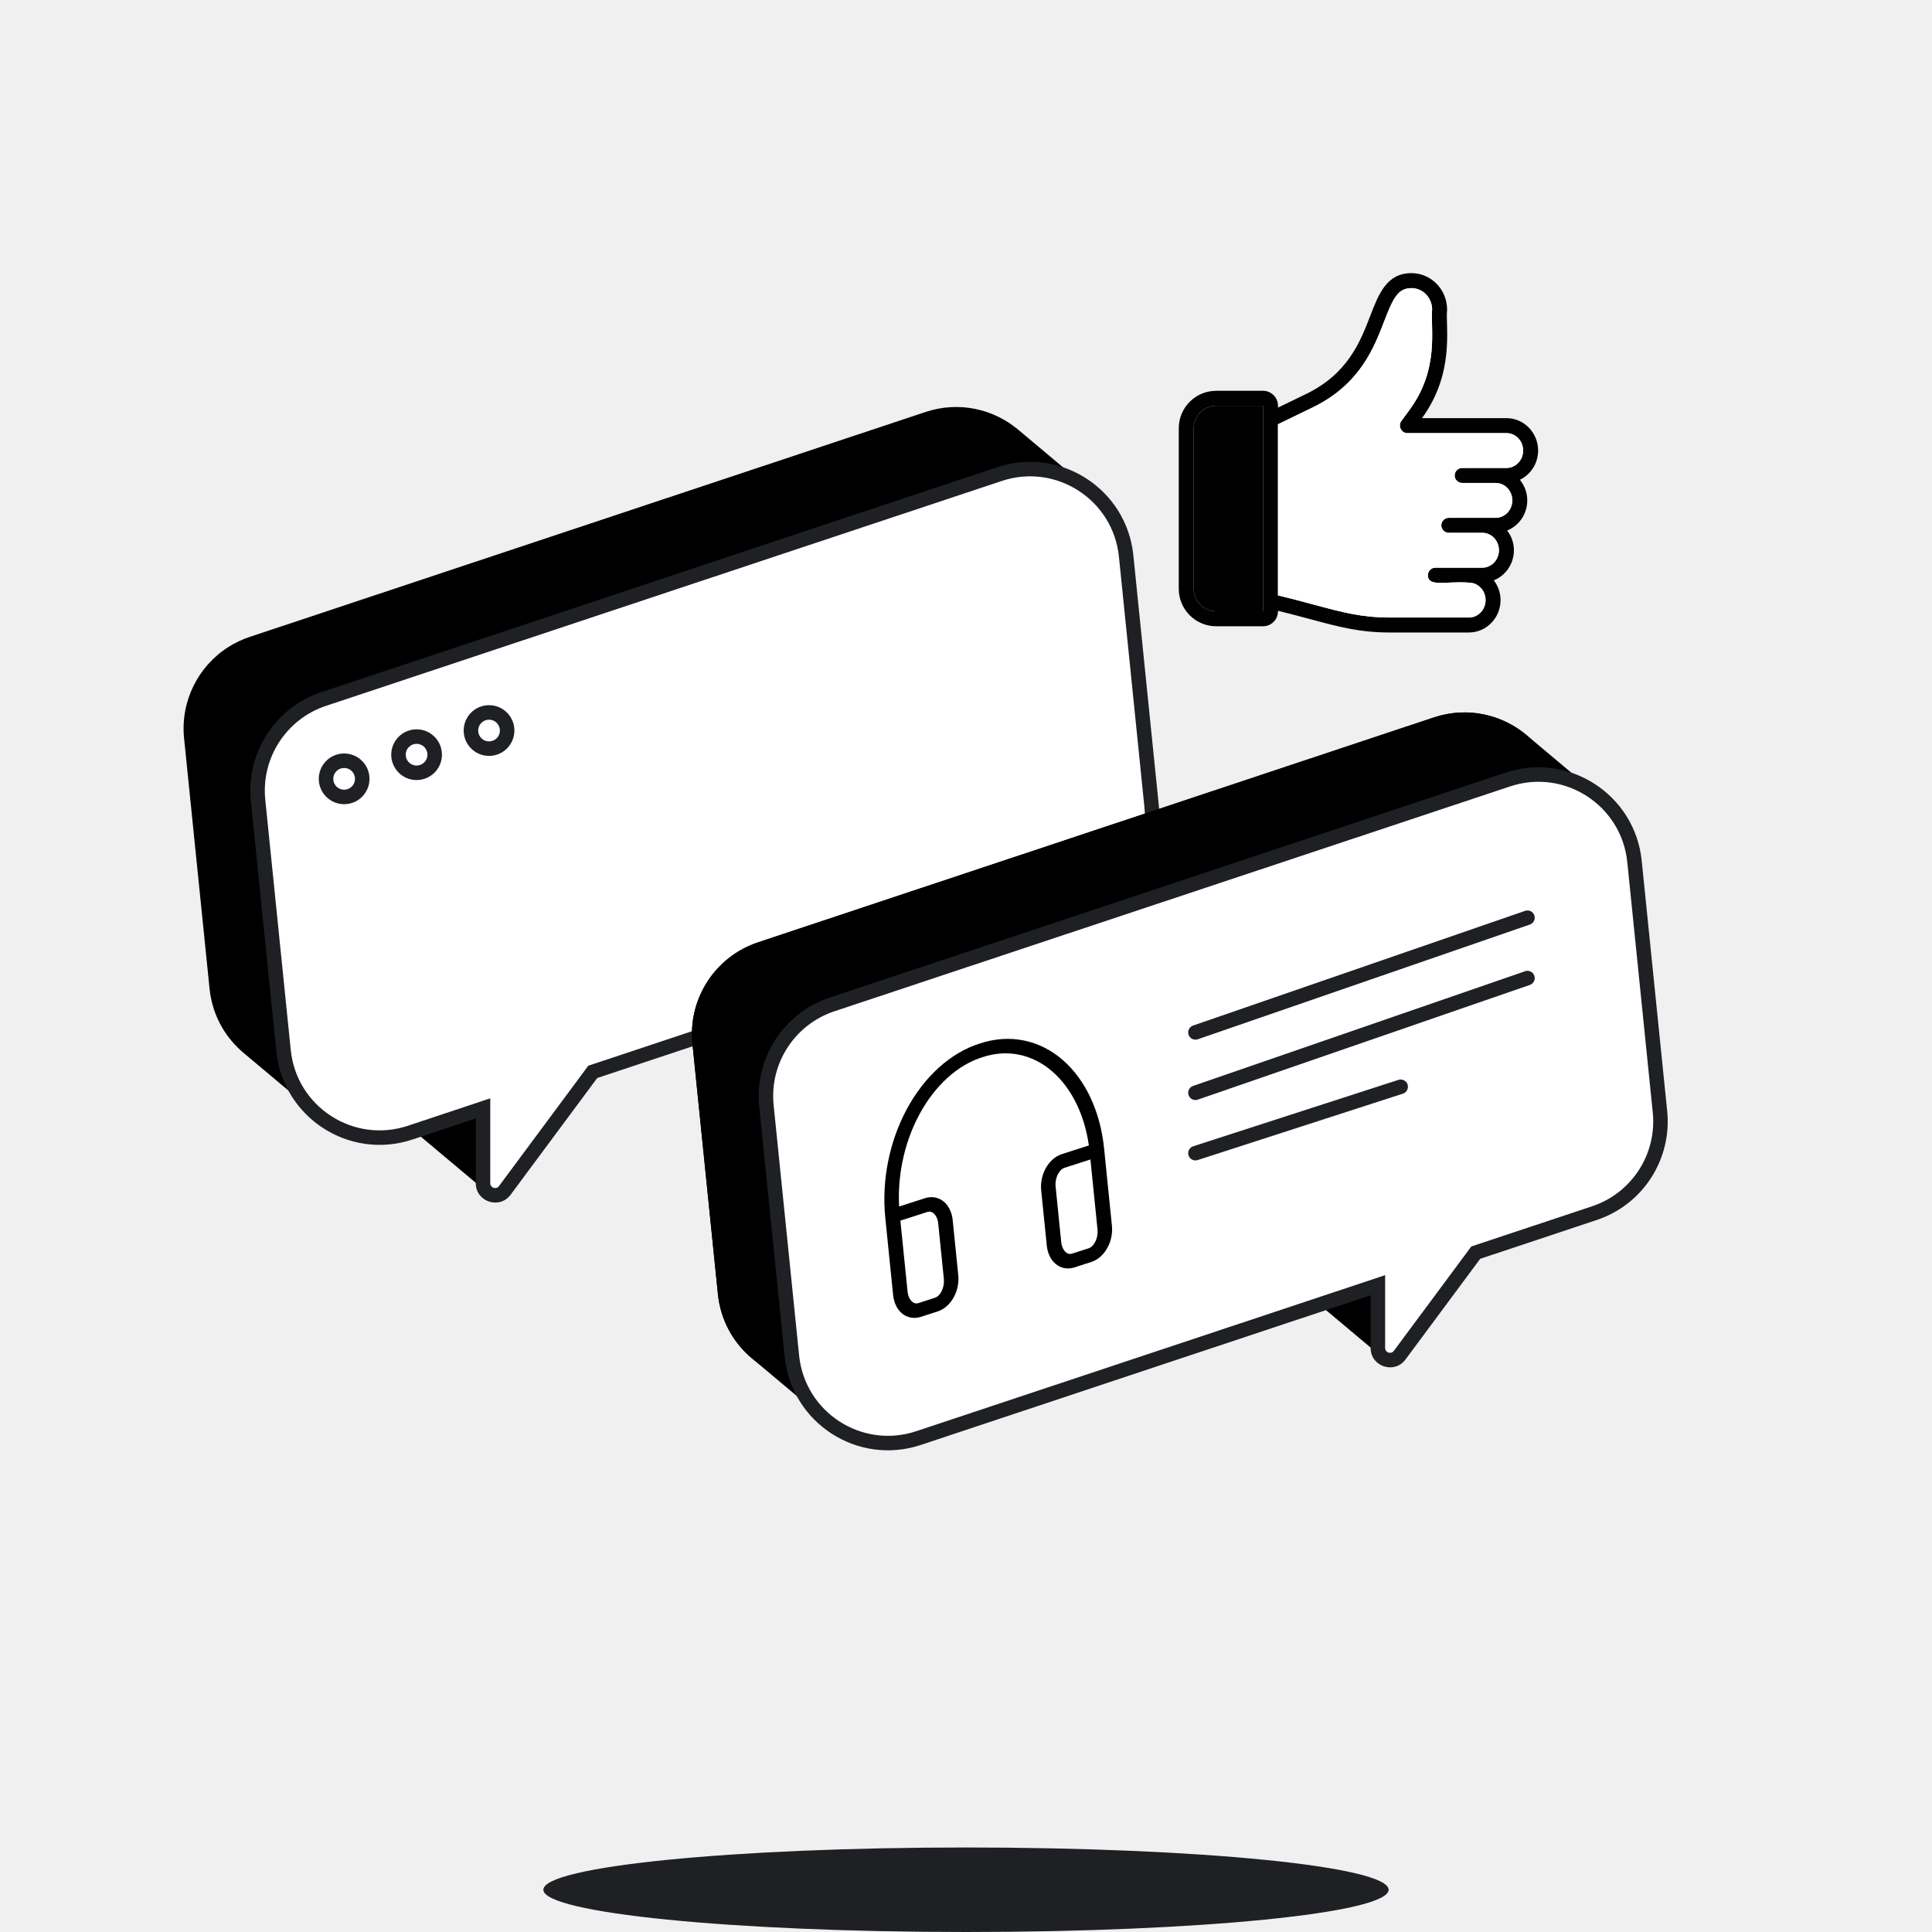
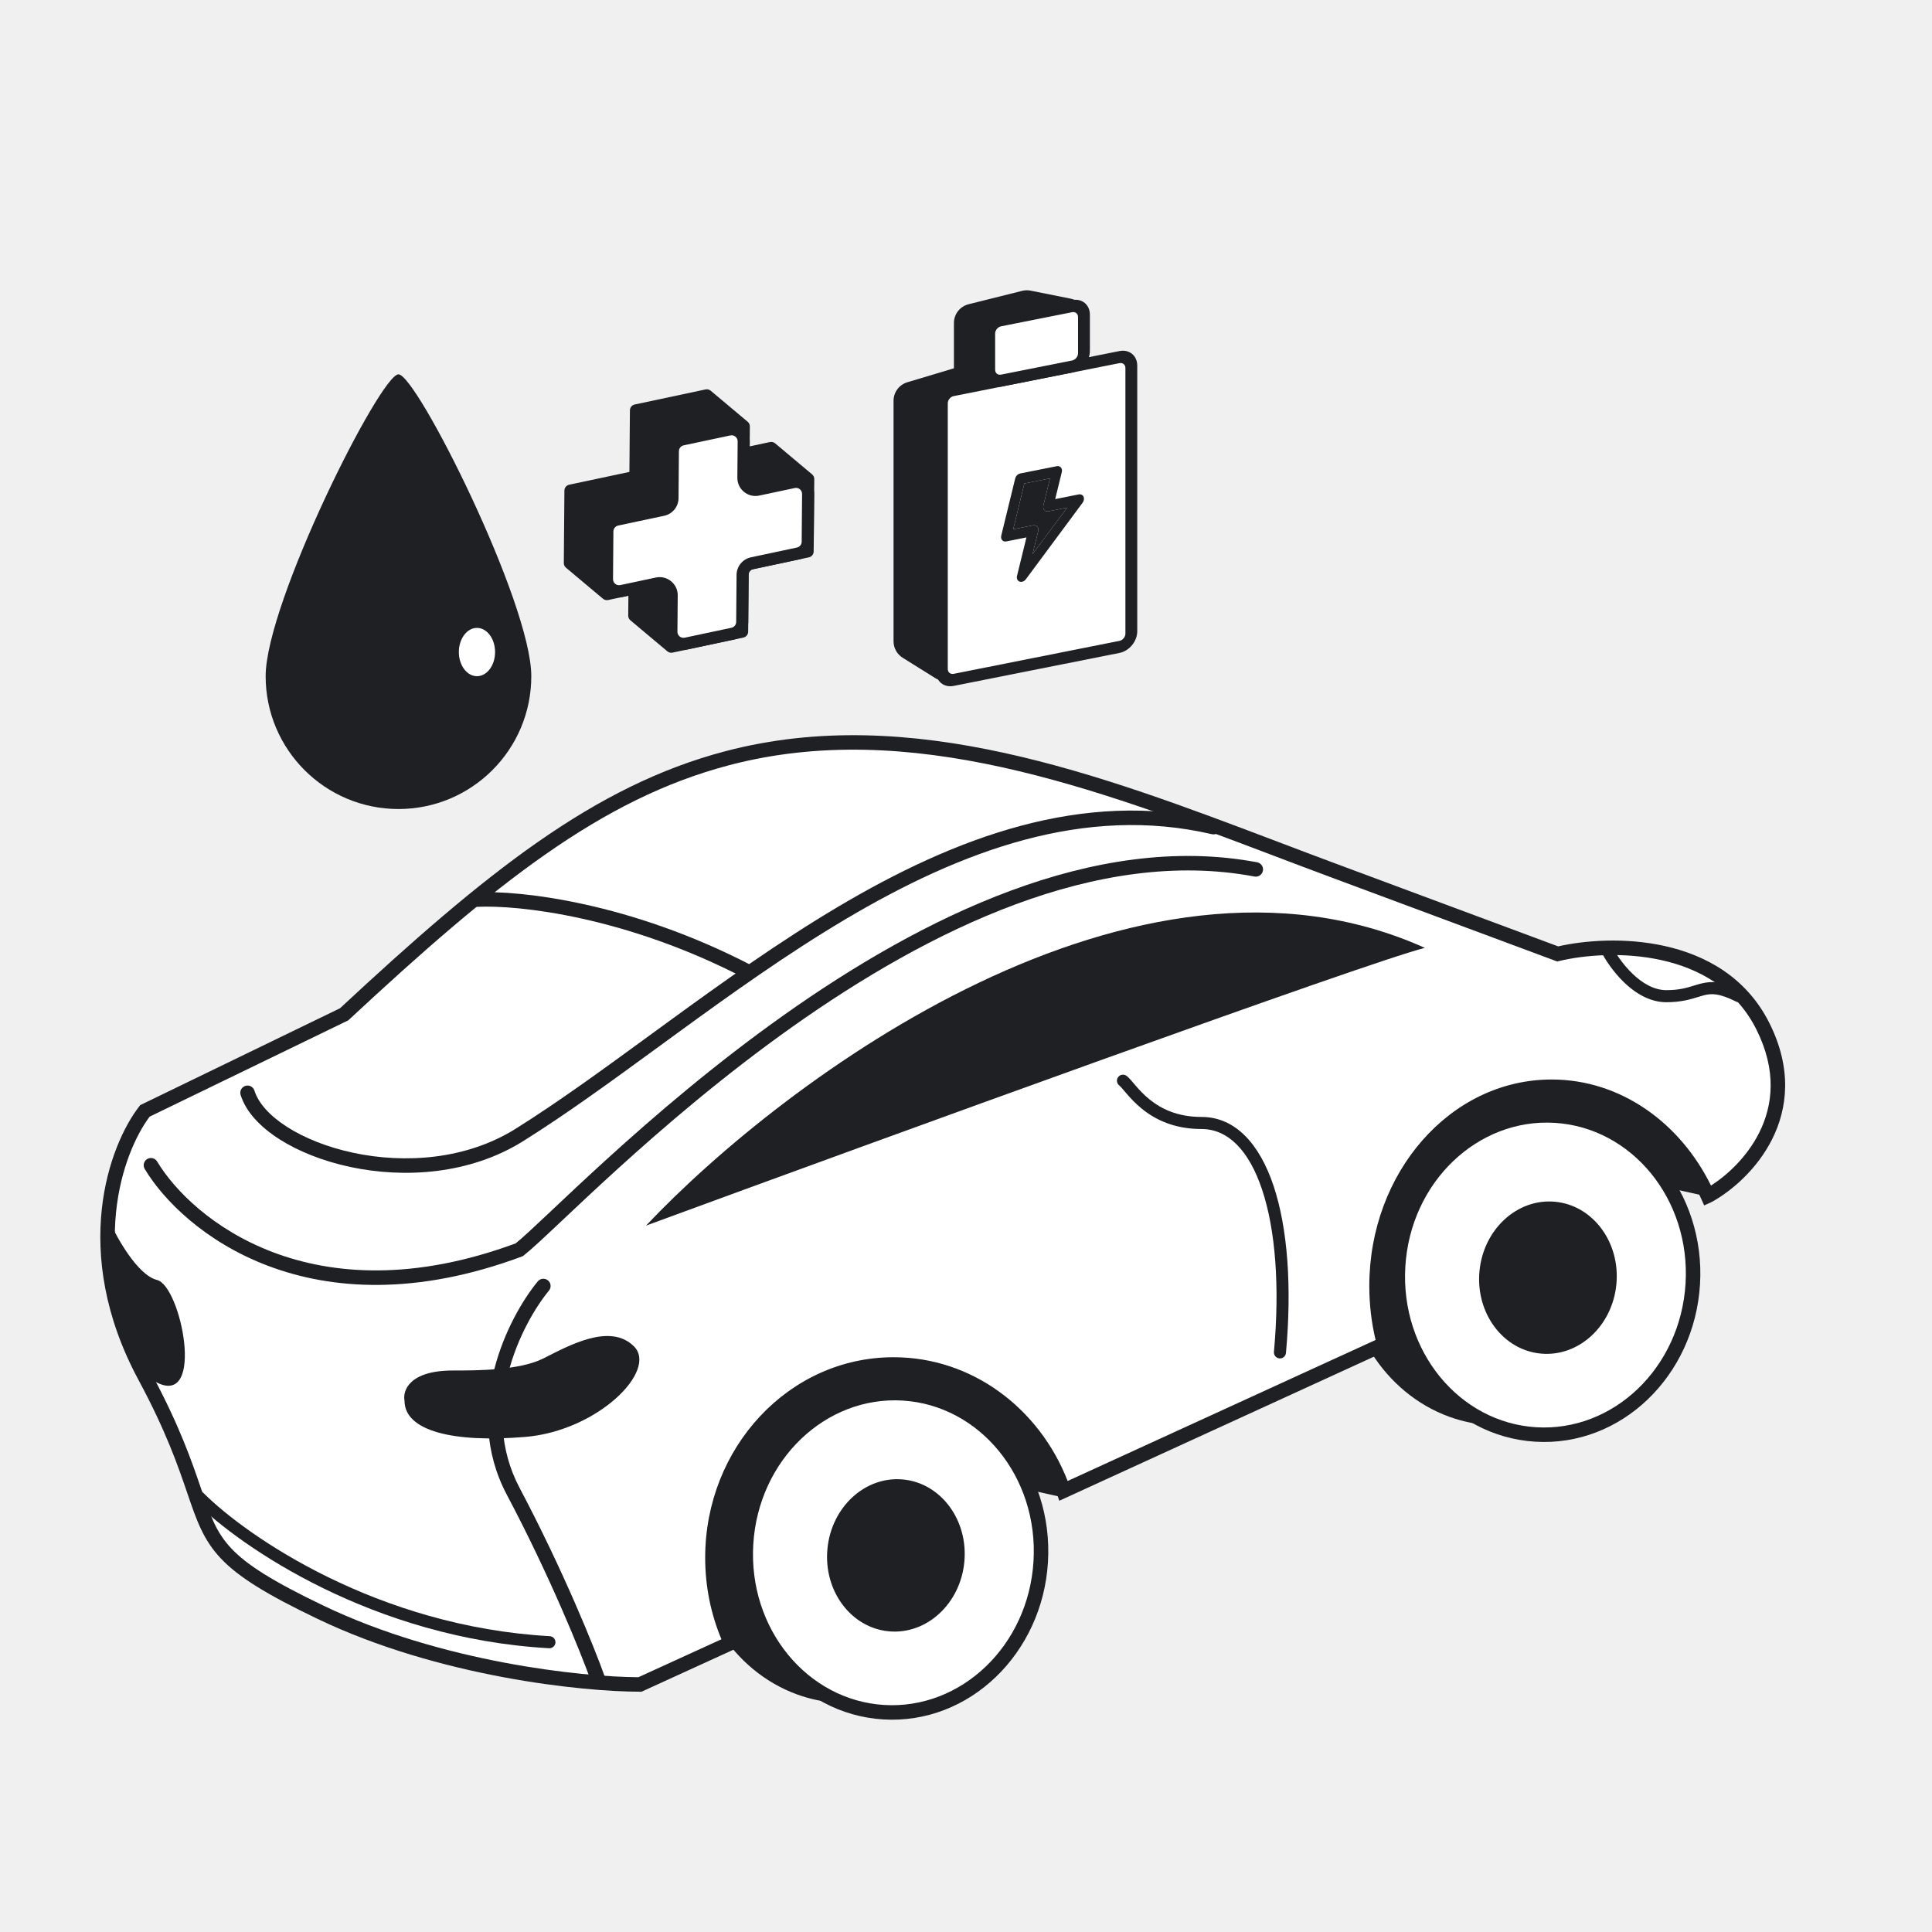
<svg xmlns="http://www.w3.org/2000/svg" width="200" height="200" viewBox="0 0 200 200" fill="none">
-   <path d="M113.053 50.9L105.426 44.499C105.419 44.494 105.412 44.488 105.405 44.482C102.86 42.347 99.285 41.492 95.811 42.648L25.847 65.932C25.847 65.932 25.847 65.932 25.847 65.932C25.053 66.196 24.311 66.552 23.63 66.986C20.5 68.979 18.666 72.606 19.056 76.433L21.693 102.346C21.71 102.517 21.732 102.685 21.757 102.853C22.139 105.36 23.419 107.489 25.205 108.988L32.866 115.416C35.411 117.551 38.986 118.406 42.46 117.25L42.892 117.106L50.438 123.438C50.947 123.865 51.782 123.872 52.257 123.231L61.362 110.959L112.424 93.966C116.867 92.488 119.689 88.124 119.215 83.465L116.578 57.552C116.3 54.825 114.972 52.509 113.066 50.91L113.053 50.9Z" fill="black" />
-   <path fill-rule="evenodd" clip-rule="evenodd" d="M33.507 72.36C29.064 73.839 26.242 78.202 26.716 82.861L29.353 108.774C30.002 115.144 36.385 119.272 42.459 117.25L50.003 114.74L50.003 122.486C50.003 123.691 51.539 124.198 52.257 123.231L61.362 110.96L112.424 93.966C116.867 92.488 119.689 88.124 119.215 83.466L116.577 57.552C115.929 51.183 109.546 47.055 103.471 49.076L33.507 72.36Z" fill="white" />
-   <path fill-rule="evenodd" clip-rule="evenodd" d="M33.743 73.072C29.633 74.439 27.023 78.476 27.461 82.785L30.099 108.698C30.698 114.59 36.603 118.409 42.222 116.539L50.752 113.7L50.752 122.486C50.752 122.968 51.367 123.171 51.654 122.784L60.9 110.323L112.187 93.255C116.296 91.887 118.907 87.851 118.468 83.542L115.831 57.628C115.231 51.737 109.327 47.918 103.708 49.788L33.743 73.072ZM25.969 82.937C25.459 77.929 28.493 73.238 33.269 71.648L103.234 48.365C109.764 46.192 116.626 50.629 117.323 57.476L119.961 83.39C120.47 88.398 117.437 93.089 112.66 94.678L61.823 111.597L52.859 123.678C51.71 125.226 49.252 124.414 49.252 122.486L49.252 115.78L42.696 117.962C36.166 120.135 29.303 115.697 28.607 108.85L25.969 82.937Z" fill="#1F2024" />
-   <path d="M160.994 80.331C159.419 80.051 157.747 80.146 156.097 80.695L148.436 74.267C151.91 73.111 155.485 73.966 158.03 76.101L158.033 76.104L165.691 82.529C167.597 84.128 168.925 86.444 169.203 89.171L171.84 115.084C172.314 119.743 169.492 124.107 165.049 125.585L152.77 129.672L144.893 140.288C144.418 140.929 143.583 140.922 143.074 140.495L136.592 135.056L95.085 148.869C91.611 150.025 88.036 149.17 85.491 147.035L77.83 140.607C75.924 139.008 74.596 136.692 74.318 133.965L71.681 108.052L79.341 114.48L81.979 140.393C82.065 141.24 82.252 142.047 82.527 142.806C84.102 143.086 85.774 142.99 87.424 142.441L134.979 126.615L139.681 130.561L145.11 123.244L157.389 119.157C161.832 117.679 164.654 113.315 164.18 108.657L161.542 82.743C161.456 81.896 161.269 81.089 160.994 80.331Z" fill="black" />
-   <path d="M78.472 97.551C74.029 99.029 71.207 103.393 71.681 108.052L79.341 114.48C78.867 109.821 81.689 105.457 86.132 103.979L156.097 80.695L148.436 74.267L78.472 97.551Z" fill="black" />
-   <path d="M78.472 97.551C74.029 99.029 71.207 103.393 71.681 108.052L74.318 133.965C74.596 136.692 75.924 139.008 77.83 140.607C80.376 142.742 83.951 143.597 87.424 142.441L134.979 126.615L134.979 133.115C134.979 133.522 135.154 133.849 135.413 134.067C135.923 134.494 136.757 134.501 137.233 133.86L145.11 123.244L157.389 119.157C161.832 117.679 164.654 113.315 164.18 108.657L161.542 82.743C161.265 80.016 159.936 77.7 158.03 76.101C155.485 73.966 151.91 73.111 148.436 74.267L78.472 97.551Z" fill="black" />
-   <path fill-rule="evenodd" clip-rule="evenodd" d="M86.132 103.979C81.689 105.458 78.867 109.821 79.341 114.48L81.978 140.393C82.626 146.763 89.01 150.891 95.085 148.869L142.639 133.044L142.639 139.543C142.639 140.748 144.175 141.256 144.893 140.288L152.77 129.672L165.049 125.586C169.492 124.107 172.314 119.743 171.84 115.085L169.202 89.171C168.554 82.802 162.171 78.674 156.096 80.695L86.132 103.979Z" fill="white" />
-   <path fill-rule="evenodd" clip-rule="evenodd" d="M86.368 104.691C82.258 106.059 79.648 110.095 80.086 114.404L82.724 140.318C83.323 146.209 89.228 150.028 94.847 148.158L143.388 132.004L143.388 139.544C143.388 140.025 144.003 140.228 144.29 139.841L152.308 129.035L164.812 124.874C168.921 123.506 171.532 119.47 171.093 115.161L168.456 89.247C167.856 83.356 161.952 79.537 156.333 81.407L86.368 104.691ZM78.594 114.556C78.085 109.548 81.118 104.857 85.894 103.268L155.859 79.984C162.389 77.811 169.251 82.248 169.948 89.096L172.586 115.009C173.095 120.017 170.062 124.708 165.285 126.297L153.231 130.309L145.495 140.735C144.346 142.283 141.888 141.471 141.888 139.544L141.888 134.084L95.321 149.581C88.79 151.754 81.928 147.317 81.232 140.47L78.594 114.556Z" fill="#1F2024" />
-   <path d="M100 200C124.162 200 143.75 198.041 143.75 195.625C143.75 193.209 124.162 191.25 100 191.25C75.838 191.25 56.25 193.209 56.25 195.625C56.25 198.041 75.838 200 100 200Z" fill="#1F2024" />
-   <path d="M37.5 80.625C37.5 81.66 36.66 82.5 35.625 82.5C34.59 82.5 33.75 81.66 33.75 80.625C33.75 79.59 34.59 78.75 35.625 78.75C36.66 78.75 37.5 79.59 37.5 80.625Z" fill="white" />
-   <path fill-rule="evenodd" clip-rule="evenodd" d="M35.625 79.5C35.004 79.5 34.5 80.004 34.5 80.625C34.5 81.246 35.004 81.75 35.625 81.75C36.246 81.75 36.75 81.246 36.75 80.625C36.75 80.004 36.246 79.5 35.625 79.5ZM33 80.625C33 79.175 34.175 78 35.625 78C37.075 78 38.25 79.175 38.25 80.625C38.25 82.075 37.075 83.25 35.625 83.25C34.175 83.25 33 82.075 33 80.625Z" fill="#1F2024" />
-   <path d="M45 78.125C45 79.16 44.16 80 43.125 80C42.09 80 41.25 79.16 41.25 78.125C41.25 77.09 42.09 76.25 43.125 76.25C44.16 76.25 45 77.09 45 78.125Z" fill="white" />
-   <path fill-rule="evenodd" clip-rule="evenodd" d="M43.125 77C42.504 77 42 77.504 42 78.125C42 78.746 42.504 79.25 43.125 79.25C43.746 79.25 44.25 78.746 44.25 78.125C44.25 77.504 43.746 77 43.125 77ZM40.5 78.125C40.5 76.675 41.675 75.5 43.125 75.5C44.575 75.5 45.75 76.675 45.75 78.125C45.75 79.575 44.575 80.75 43.125 80.75C41.675 80.75 40.5 79.575 40.5 78.125Z" fill="#1F2024" />
-   <path d="M52.5 75.625C52.5 76.66 51.66 77.5 50.625 77.5C49.59 77.5 48.75 76.66 48.75 75.625C48.75 74.59 49.59 73.75 50.625 73.75C51.66 73.75 52.5 74.59 52.5 75.625Z" fill="white" />
-   <path fill-rule="evenodd" clip-rule="evenodd" d="M50.625 74.5C50.004 74.5 49.5 75.004 49.5 75.625C49.5 76.246 50.004 76.75 50.625 76.75C51.246 76.75 51.75 76.246 51.75 75.625C51.75 75.004 51.246 74.5 50.625 74.5ZM48 75.625C48 74.175 49.175 73 50.625 73C52.075 73 53.25 74.175 53.25 75.625C53.25 77.075 52.075 78.25 50.625 78.25C49.175 78.25 48 77.075 48 75.625Z" fill="#1F2024" />
-   <path fill-rule="evenodd" clip-rule="evenodd" d="M101.447 108.017C102.961 107.516 104.501 107.411 105.973 107.707C107.445 108.002 108.81 108.689 109.994 109.711C111.178 110.733 112.161 112.072 112.896 113.644C113.63 115.215 114.104 116.994 114.295 118.878L115.107 126.892C115.182 127.636 115.032 128.437 114.664 129.13C114.295 129.822 113.705 130.403 112.973 130.638L111.223 131.202C110.477 131.442 109.766 131.265 109.247 130.814C108.738 130.37 108.438 129.689 108.363 128.947L107.783 123.223C107.708 122.48 107.858 121.679 108.226 120.986C108.595 120.293 109.185 119.713 109.917 119.477L112.719 118.575C112.507 117.083 112.1 115.682 111.517 114.434C110.847 113.001 109.961 111.804 108.92 110.905C107.878 110.006 106.705 109.425 105.473 109.177C104.243 108.931 102.968 109.019 101.716 109.435L101.701 109.44L101.701 109.44C100.447 109.831 99.221 110.548 98.096 111.565C96.97 112.583 95.969 113.881 95.158 115.393C94.347 116.906 93.748 118.596 93.4 120.366C93.103 121.87 92.995 123.403 93.077 124.898L95.76 124.034C96.505 123.794 97.217 123.971 97.736 124.422C98.245 124.866 98.545 125.547 98.62 126.288L99.2 132.013C99.275 132.756 99.125 133.557 98.757 134.25C98.388 134.943 97.798 135.523 97.066 135.759L95.316 136.322C94.57 136.562 93.858 136.386 93.34 135.934C92.831 135.49 92.531 134.809 92.456 134.068L91.644 126.054C91.453 124.17 91.549 122.213 91.927 120.293C92.304 118.373 92.958 116.522 93.855 114.848C94.753 113.173 95.88 111.7 97.182 110.524C98.482 109.348 99.931 108.491 101.447 108.017ZM93.207 126.361L93.951 133.703C93.998 134.176 94.185 134.541 94.419 134.745C94.644 134.941 94.871 134.96 95.054 134.902L96.804 134.338C97 134.275 97.251 134.087 97.451 133.709C97.652 133.332 97.753 132.85 97.705 132.378L97.125 126.654C97.077 126.181 96.89 125.815 96.657 125.612C96.432 125.416 96.204 125.396 96.022 125.455L93.207 126.361ZM112.88 120.028L110.179 120.897C109.983 120.961 109.732 121.149 109.532 121.527C109.331 121.904 109.23 122.386 109.278 122.858L109.858 128.582C109.906 129.055 110.093 129.421 110.326 129.624C110.551 129.82 110.779 129.84 110.961 129.781L112.711 129.218C112.907 129.155 113.158 128.966 113.359 128.589C113.559 128.211 113.66 127.729 113.612 127.258L112.88 120.028Z" fill="black" />
-   <path d="M155.955 43.286H147.206C150.642 38.552 149.626 33.837 149.799 32.131C149.801 32.105 149.803 32.078 149.803 32.052C149.803 29.97 148.149 28.275 146.117 28.275C143.554 28.275 142.726 30.421 141.85 32.692C140.819 35.365 139.536 38.691 135.199 40.79L132.296 42.197V42.005C132.296 41.15 131.601 40.455 130.746 40.455H125.9C123.764 40.455 122.025 42.194 122.025 44.33V60.956C122.025 63.093 123.764 64.831 125.9 64.831H130.746C131.601 64.831 132.296 64.136 132.296 63.281V63.229C133.575 63.542 134.686 63.84 135.681 64.107C138.631 64.902 140.762 65.475 143.874 65.475H152.063C153.868 65.475 155.336 63.97 155.336 62.12C155.336 61.348 155.07 60.645 154.64 60.077C155.855 59.587 156.719 58.378 156.719 56.961C156.719 56.188 156.453 55.485 156.024 54.917C157.238 54.426 158.103 53.218 158.103 51.801C158.103 50.987 157.808 50.25 157.336 49.669C158.448 49.133 159.225 47.981 159.225 46.64C159.225 44.79 157.759 43.286 155.955 43.286ZM125.9 63.281C124.618 63.281 123.575 62.238 123.575 60.956V44.33C123.575 43.048 124.618 42.005 125.9 42.005H130.746V43.433V62.245L130.747 62.249V63.281L125.9 63.281ZM155.955 48.443C155.876 48.443 151.282 48.446 151.361 48.446C150.933 48.446 150.586 48.793 150.586 49.221C150.586 49.649 150.933 49.996 151.361 49.996H154.831C155.78 49.996 156.553 50.806 156.553 51.801C156.553 52.796 155.78 53.606 154.831 53.606C154.312 53.606 149.79 53.606 149.978 53.606C149.549 53.606 149.203 53.953 149.203 54.381C149.203 54.809 149.549 55.156 149.978 55.156C150.222 55.156 153.563 55.156 153.448 55.156C154.397 55.156 155.17 55.965 155.17 56.961C155.17 57.956 154.397 58.766 153.448 58.766C152.928 58.766 148.407 58.766 148.594 58.766C148.166 58.766 147.819 59.113 147.819 59.541C147.819 60.83 149.759 60.127 152.063 60.316C153.013 60.316 153.786 61.125 153.786 62.12C153.786 63.116 153.013 63.925 152.063 63.925H143.874C140.967 63.925 139.025 63.402 136.084 62.611C134.984 62.315 133.754 61.984 132.296 61.633V43.919L135.875 42.185C140.762 39.819 142.227 36.022 143.296 33.25C144.189 30.937 144.681 29.825 146.117 29.825C147.283 29.825 148.235 30.806 148.253 32.018C148.07 33.994 149.047 38.164 145.912 42.434L145.056 43.603C144.699 44.091 145.064 44.836 145.681 44.836H155.955C156.903 44.836 157.675 45.645 157.675 46.64C157.675 47.634 156.903 48.443 155.955 48.443Z" fill="#010101" />
-   <path d="M155.955 48.443L151.361 48.446C150.933 48.446 150.586 48.793 150.586 49.221C150.586 49.649 150.933 49.996 151.361 49.996H154.831C155.78 49.996 156.553 50.806 156.553 51.801C156.553 52.796 155.78 53.606 154.831 53.606H149.978C149.549 53.606 149.203 53.953 149.203 54.381C149.203 54.809 149.549 55.156 149.978 55.156H153.448C154.397 55.156 155.17 55.965 155.17 56.961C155.17 57.956 154.397 58.766 153.448 58.766H148.594C148.166 58.766 147.819 59.113 147.819 59.541C147.819 60.83 149.759 60.127 152.063 60.316C153.013 60.316 153.786 61.125 153.786 62.12C153.786 63.116 153.013 63.925 152.063 63.925H143.874C140.967 63.925 139.025 63.402 136.084 62.611C134.984 62.315 133.754 61.984 132.296 61.633V43.919L135.875 42.185C140.762 39.819 142.227 36.022 143.296 33.25C144.189 30.937 144.681 29.825 146.117 29.825C147.283 29.825 148.235 30.806 148.253 32.018C148.07 33.994 149.047 38.164 145.912 42.434L145.056 43.603C144.699 44.091 145.064 44.836 145.681 44.836H155.955C156.903 44.836 157.675 45.645 157.675 46.64C157.675 47.634 156.903 48.443 155.955 48.443Z" fill="white" />
-   <path d="M125.9 63.281C124.618 63.281 123.575 62.238 123.575 60.956V44.33C123.575 43.048 124.618 42.005 125.9 42.005H130.746V43.433V62.245L130.747 62.249V63.281L125.9 63.281Z" fill="#010101" />
-   <path fill-rule="evenodd" clip-rule="evenodd" d="M158.834 94.755C158.969 95.147 158.762 95.574 158.37 95.709L123.995 107.584C123.604 107.719 123.177 107.512 123.041 107.12C122.906 106.729 123.114 106.302 123.505 106.166L157.88 94.291C158.272 94.156 158.699 94.364 158.834 94.755Z" fill="#1F2024" />
-   <path fill-rule="evenodd" clip-rule="evenodd" d="M158.834 101.005C158.969 101.397 158.762 101.824 158.37 101.959L123.995 113.834C123.604 113.969 123.177 113.762 123.041 113.37C122.906 112.979 123.114 112.552 123.505 112.416L157.88 100.541C158.272 100.406 158.699 100.614 158.834 101.005Z" fill="#1F2024" />
-   <path fill-rule="evenodd" clip-rule="evenodd" d="M145.714 112.269C145.841 112.663 145.625 113.086 145.231 113.214L123.981 120.089C123.587 120.216 123.164 120 123.037 119.606C122.909 119.212 123.125 118.789 123.519 118.662L144.769 111.787C145.163 111.659 145.586 111.875 145.714 112.269Z" fill="#1F2024" />
+   <path d="M98.75 152.5L110 155V150L103.75 136.25L87.5 139.375L98.75 152.5Z" fill="#1F2024" />
+   <path d="M165 121.25L176.25 123.75V118.75L170 105L153.75 108.125L165 121.25Z" fill="#1F2024" />
+   <path d="M92.791 143.357C99.137 145.665 103.497 152.352 103.038 159.953C102.487 169.068 95.212 176.045 86.788 175.536C85.388 175.451 84.044 175.165 82.78 174.705C76.434 172.397 72.074 165.709 72.533 158.109C73.084 148.994 80.359 142.017 88.783 142.526C90.183 142.611 91.527 142.897 92.791 143.357Z" fill="#1F2024" />
+   <path fill-rule="evenodd" clip-rule="evenodd" d="M88.738 143.275C80.782 142.794 73.811 149.396 73.282 158.154C72.841 165.449 77.026 171.814 83.036 174C84.234 174.436 85.507 174.707 86.833 174.787C94.789 175.268 101.76 168.666 102.289 159.908C102.73 152.613 98.545 146.248 92.535 144.062C91.337 143.626 90.065 143.355 88.738 143.275ZM71.784 158.064C72.357 148.592 79.937 141.24 88.828 141.778C90.302 141.867 91.716 142.168 93.048 142.652C99.729 145.082 104.265 152.092 103.787 159.998C103.214 169.47 95.635 176.822 86.743 176.284C85.27 176.195 83.855 175.894 82.523 175.41C75.842 172.98 71.307 165.97 71.784 158.064Z" fill="#1F2024" />
+   <path d="M107.736 161.663C107.185 170.778 99.91 177.755 91.486 177.246C83.062 176.737 76.68 168.935 77.231 159.819C77.782 150.704 85.057 143.727 93.481 144.236C101.905 144.745 108.287 152.548 107.736 161.663Z" fill="white" />
+   <path fill-rule="evenodd" clip-rule="evenodd" d="M93.436 144.986C85.48 144.505 78.509 151.107 77.98 159.865C77.451 168.624 83.576 176.017 91.531 176.498C99.487 176.979 106.458 170.377 106.988 161.619C107.517 152.86 101.392 145.467 93.436 144.986ZM76.483 159.775C77.055 150.303 84.635 142.951 93.526 143.489C102.418 144.026 109.057 152.237 108.485 161.709C107.912 171.181 100.333 178.533 91.441 177.995C82.549 177.458 75.91 169.247 76.483 159.775Z" fill="#1F2024" />
+   <path d="M99.83 161.667C99.43 166.008 95.932 169.235 92.017 168.874C88.102 168.513 85.252 164.702 85.653 160.36C86.053 156.019 89.551 152.793 93.466 153.153C97.381 153.514 100.23 157.326 99.83 161.667Z" fill="#1F2024" />
+   <path d="M160.292 114.607C166.637 116.915 170.997 123.602 170.538 131.203C169.987 140.318 162.712 147.295 154.288 146.786C152.888 146.701 151.544 146.415 150.28 145.955C143.934 143.647 139.574 136.959 140.033 129.359C140.584 120.244 147.859 113.267 156.283 113.776C157.683 113.861 159.027 114.147 160.292 114.607Z" fill="#1F2024" />
+   <path fill-rule="evenodd" clip-rule="evenodd" d="M156.238 114.525C148.282 114.044 141.311 120.646 140.782 129.404C140.341 136.699 144.527 143.064 150.536 145.25C151.734 145.686 153.006 145.957 154.333 146.037C162.289 146.518 169.26 139.916 169.789 131.158C170.23 123.863 166.045 117.498 160.035 115.312C158.837 114.876 157.565 114.605 156.238 114.525ZM139.284 129.314C139.857 119.842 147.437 112.49 156.328 113.028C157.802 113.117 159.216 113.418 160.548 113.902C167.229 116.332 171.765 123.342 171.287 131.248C170.714 140.72 163.134 148.072 154.243 147.534C152.77 147.445 151.355 147.144 150.023 146.66C143.342 144.23 138.807 137.22 139.284 129.314Z" fill="#1F2024" />
+   <path d="M175.236 132.913C174.685 142.028 167.41 149.005 158.986 148.496C150.562 147.987 144.18 140.185 144.731 131.069C145.282 121.954 152.557 114.977 160.981 115.486C169.405 115.995 175.787 123.798 175.236 132.913Z" fill="white" />
+   <path fill-rule="evenodd" clip-rule="evenodd" d="M160.936 116.236C152.98 115.755 146.009 122.357 145.48 131.115C144.95 139.874 151.076 147.267 159.031 147.748C166.987 148.229 173.958 141.627 174.488 132.869C175.017 124.11 168.892 116.717 160.936 116.236ZM143.983 131.025C144.555 121.553 152.135 114.201 161.026 114.739C169.918 115.276 176.557 123.487 175.985 132.959C175.412 142.431 167.833 149.783 158.941 149.245C150.049 148.708 143.41 140.497 143.983 131.025Z" fill="#1F2024" />
+   <path d="M167.33 132.917C166.93 137.258 163.432 140.485 159.517 140.124C155.602 139.763 152.752 135.952 153.153 131.61C153.553 127.269 157.051 124.043 160.966 124.403C164.881 124.764 167.73 128.576 167.33 132.917Z" fill="#1F2024" />
+   <path fill-rule="evenodd" clip-rule="evenodd" d="M182.5 106.249C187 115.249 180.625 121.666 176.875 123.749L176.791 123.788C173.797 117.089 167.682 112.499 160.625 112.499C150.615 112.499 142.5 121.734 142.5 133.124C142.5 135.215 142.773 137.232 143.281 139.133L110.097 154.33C107.458 146.694 100.575 141.249 92.5 141.249C82.144 141.249 73.75 150.204 73.75 161.249C73.75 164.415 74.439 167.409 75.667 170.069L66.25 174.374C60.416 174.374 45.625 172.874 33.125 166.874C22.672 161.857 22.009 159.916 20.096 154.316C19.149 151.545 17.896 147.878 15 142.499C8 129.499 12.083 118.749 15 114.999L35.625 104.999C50.698 90.98 61.811 82.024 75.305 78.482C94.237 73.513 113.628 80.868 132.164 87.899C134.098 88.633 136.023 89.362 137.936 90.075L161.25 98.749C166.458 97.499 178 97.249 182.5 106.249Z" fill="white" />
+   <path fill-rule="evenodd" clip-rule="evenodd" d="M132.31 87.153L132.431 87.199C134.365 87.933 136.287 88.662 138.198 89.373L161.3 97.969C164.002 97.355 168.187 97.014 172.303 97.924C176.548 98.863 180.79 101.153 183.171 105.915C185.532 110.638 185.052 114.741 183.452 117.93C181.871 121.082 179.217 123.307 177.239 124.406L177.214 124.42L176.415 124.786L176.106 124.095C173.211 117.617 167.336 113.25 160.625 113.25C151.117 113.25 143.25 122.055 143.25 133.125C143.25 135.15 143.515 137.103 144.006 138.941L144.169 139.553L109.659 155.357L109.389 154.576C106.842 147.208 100.221 142 92.5 142C82.604 142 74.5 150.573 74.5 161.25C74.5 164.307 75.166 167.193 76.348 169.756L76.663 170.44L66.413 175.125H66.25C60.347 175.125 45.434 173.616 32.8 167.552C27.571 165.041 24.678 163.252 22.863 161.33C21.039 159.399 20.348 157.376 19.412 154.634L19.386 154.558C18.444 151.802 17.207 148.181 14.34 142.856C7.186 129.571 11.326 118.503 14.408 114.54L14.515 114.402L35.197 104.375C50.222 90.405 61.442 81.347 75.115 77.758C94.279 72.728 113.864 80.156 132.31 87.153ZM131.899 88.601C113.307 81.549 94.153 74.311 75.496 79.209C62.205 82.697 51.216 91.523 36.136 105.55L36.053 105.626L15.488 115.597C12.741 119.261 8.9 129.59 15.66 142.145C18.586 147.577 19.854 151.289 20.806 154.075C21.769 156.895 22.37 158.624 23.953 160.3C25.561 162.002 28.226 163.692 33.45 166.199C45.702 172.08 60.215 173.597 66.088 173.625L74.683 169.696C73.601 167.114 73 164.256 73 161.25C73 149.837 81.686 140.5 92.5 140.5C100.652 140.5 107.602 145.814 110.522 153.312L142.401 138.713C141.976 136.931 141.75 135.057 141.75 133.125C141.75 121.414 150.113 111.75 160.625 111.75C167.757 111.75 173.915 116.216 177.122 122.729C178.805 121.651 180.85 119.772 182.111 117.258C183.511 114.468 183.968 110.863 181.829 106.586C179.71 102.348 175.932 100.263 171.979 99.389C168.012 98.512 163.942 98.876 161.425 99.48L161.203 99.533L137.675 90.778C135.759 90.066 133.832 89.335 131.899 88.601Z" fill="#1F2024" />
+   <path fill-rule="evenodd" clip-rule="evenodd" d="M68.203 108.343C63.313 111.913 58.608 115.348 54.148 118.136C48.627 121.586 41.853 121.999 36.25 120.802C33.443 120.202 30.895 119.192 28.912 117.923C26.947 116.666 25.452 115.098 24.909 113.347C24.786 112.952 25.007 112.532 25.403 112.409C25.799 112.286 26.219 112.507 26.341 112.903C26.736 114.173 27.897 115.493 29.721 116.66C31.527 117.815 33.901 118.766 36.563 119.335C41.897 120.475 48.248 120.055 53.353 116.864C57.764 114.107 62.422 110.706 67.32 107.131C67.942 106.677 68.568 106.22 69.197 105.761C74.773 101.699 80.639 97.5 86.727 93.886C98.89 86.667 112.072 81.703 125.795 84.895C126.199 84.988 126.45 85.391 126.356 85.795C126.262 86.198 125.859 86.449 125.455 86.356C112.304 83.297 99.548 88.021 87.492 95.176C81.471 98.75 75.657 102.911 70.081 106.973C69.452 107.431 68.826 107.888 68.203 108.343Z" fill="#1F2024" />
+   <path fill-rule="evenodd" clip-rule="evenodd" d="M77.154 101.291C64.77 94.851 53.651 93.672 49.411 93.874C48.997 93.894 48.646 93.575 48.626 93.161C48.606 92.747 48.926 92.396 49.339 92.376C53.849 92.161 65.23 93.399 77.846 99.96C78.213 100.151 78.356 100.604 78.165 100.971C77.974 101.339 77.522 101.482 77.154 101.291Z" fill="#1F2024" />
+   <path fill-rule="evenodd" clip-rule="evenodd" d="M57.797 126.717C56.183 128.238 54.949 129.393 54.211 129.968L54.12 130.038L54.012 130.079C32.145 138.215 18.902 127.544 14.982 121.012C14.769 120.656 14.884 120.196 15.239 119.983C15.594 119.77 16.055 119.885 16.268 120.24C19.842 126.197 32.312 136.5 53.379 128.714C54.059 128.17 55.196 127.107 56.769 125.626C56.911 125.491 57.057 125.353 57.207 125.212C58.76 123.748 60.669 121.949 62.875 119.944C67.711 115.548 73.985 110.155 81.129 105.092C95.37 94.998 113.253 86.078 130.139 89.264C130.546 89.341 130.814 89.733 130.737 90.14C130.66 90.547 130.268 90.814 129.861 90.738C113.622 87.674 96.192 96.254 81.996 106.316C74.921 111.331 68.696 116.68 63.883 121.054C61.688 123.049 59.789 124.84 58.235 126.305C58.086 126.445 57.94 126.583 57.797 126.717Z" fill="#1F2024" />
+   <path fill-rule="evenodd" clip-rule="evenodd" d="M56.726 132.546C57.046 132.809 57.092 133.282 56.828 133.602C55.432 135.297 53.581 138.388 52.632 142.077C51.686 145.758 51.648 149.982 53.787 154.024C58.305 162.558 61.528 170.55 62.581 173.498C62.72 173.888 62.517 174.317 62.127 174.456C61.737 174.596 61.307 174.392 61.168 174.002C60.138 171.117 56.944 163.192 52.462 154.726C50.101 150.268 50.167 145.638 51.179 141.704C52.189 137.779 54.15 134.494 55.67 132.648C55.934 132.328 56.407 132.283 56.726 132.546Z" fill="#1F2024" />
+   <path d="M16.25 132.5C14.25 132 12.083 128.125 11.25 126.25C10.833 130.833 12.25 141.125 16.25 143.125C21.25 145.625 18.75 133.125 16.25 132.5Z" fill="#1F2024" />
+   <path d="M46.876 141.874C42.376 141.874 41.668 143.958 41.876 144.999C41.876 148.124 46.876 149.374 54.376 148.749C61.876 148.124 68.126 141.874 65.626 139.374C63.126 136.874 58.751 139.374 56.251 140.624C53.751 141.874 49.376 141.874 46.876 141.874Z" fill="#1F2024" />
+   <path d="M66.875 126.875C81.25 111.666 117.5 84.624 147.5 98.124C141.5 99.624 91.25 117.916 66.875 126.875Z" fill="#1F2024" />
+   <path fill-rule="evenodd" clip-rule="evenodd" d="M115.75 111.5C115.957 111.224 116.349 111.168 116.625 111.375C116.787 111.497 116.946 111.669 117.087 111.83C117.162 111.916 117.253 112.022 117.347 112.133C117.426 112.227 117.508 112.323 117.587 112.413C117.956 112.841 118.413 113.337 118.999 113.811C120.158 114.75 121.846 115.625 124.375 115.625C127.915 115.625 130.409 118.471 131.843 122.771C133.286 127.101 133.752 133.134 133.122 140.057C133.091 140.4 132.787 140.654 132.443 140.622C132.1 140.591 131.846 140.287 131.878 139.943C132.498 133.116 132.026 127.274 130.657 123.166C129.278 119.029 127.085 116.875 124.375 116.875C121.519 116.875 119.561 115.875 118.212 114.783C117.544 114.241 117.031 113.682 116.641 113.231C116.542 113.116 116.458 113.018 116.382 112.928C116.299 112.83 116.225 112.742 116.148 112.655C116.004 112.491 115.921 112.41 115.875 112.375C115.599 112.168 115.543 111.776 115.75 111.5Z" fill="#1F2024" />
+   <path fill-rule="evenodd" clip-rule="evenodd" d="M20.183 154.558C20.427 154.314 20.823 154.314 21.067 154.558C25.564 159.055 39.093 168.386 56.91 169.376C57.254 169.395 57.518 169.69 57.499 170.035C57.48 170.379 57.185 170.643 56.84 170.624C38.657 169.614 24.852 160.111 20.183 155.442C19.939 155.198 19.939 154.802 20.183 154.558Z" fill="#1F2024" />
+   <path fill-rule="evenodd" clip-rule="evenodd" d="M165.971 97.566C166.279 97.412 166.655 97.537 166.809 97.846C167.199 98.626 167.972 99.815 168.996 100.8C170.028 101.792 171.233 102.5 172.5 102.5C173.83 102.5 174.606 102.261 175.349 102.032C175.596 101.956 175.84 101.88 176.099 101.816C176.625 101.684 177.179 101.613 177.866 101.716C178.54 101.817 179.309 102.081 180.28 102.566C180.588 102.72 180.714 103.096 180.559 103.405C180.405 103.713 180.029 103.839 179.721 103.684C178.817 103.232 178.179 103.027 177.681 102.952C177.196 102.88 176.813 102.926 176.402 103.028C176.215 103.075 176.016 103.137 175.798 103.204C175.036 103.441 174.037 103.75 172.5 103.75C170.767 103.75 169.264 102.792 168.129 101.701C166.986 100.602 166.134 99.291 165.691 98.405C165.537 98.096 165.662 97.721 165.971 97.566Z" fill="#1F2024" />
+   <path d="M55 70C55 77.594 48.844 83.75 41.25 83.75C33.656 83.75 27.5 77.594 27.5 70C27.5 62.406 39.375 38.75 41.25 38.75C43.125 38.75 55 62.406 55 70Z" fill="#1F2024" />
+   <path d="M76.943 51.014L73.113 47.8L73.136 44.961L69.663 45.699L69.607 52.574L65.777 49.36L65.833 42.485L73.169 40.926L76.999 44.14L76.976 46.979L79.837 46.371L83.668 49.585L83.606 57.085L76.881 58.514L73.051 55.3L79.776 53.871L79.804 50.406L76.943 51.014Z" fill="#1F2024" />
+   <path d="M76.881 58.514L76.825 65.389L69.489 66.948L65.659 63.734L65.682 60.895L62.821 61.503L58.99 58.289L59.052 50.789L65.777 49.36L69.607 52.574L62.882 54.003L62.854 57.468L65.715 56.86L69.545 60.074L69.522 62.913L72.995 62.175L73.051 55.3L76.881 58.514Z" fill="#1F2024" />
+   <path fill-rule="evenodd" clip-rule="evenodd" d="M73.039 40.314C73.227 40.274 73.423 40.323 73.571 40.447L77.401 43.661C77.544 43.781 77.626 43.958 77.624 44.145L77.607 46.206L79.707 45.76C79.896 45.72 80.092 45.769 80.239 45.892L84.069 49.106C84.212 49.226 84.294 49.404 84.293 49.59L84.231 57.09C84.229 57.383 84.023 57.635 83.736 57.696L77.502 59.021L77.45 65.394C77.448 65.687 77.242 65.939 76.955 66L69.619 67.56C69.431 67.6 69.234 67.551 69.087 67.427L65.257 64.213C65.114 64.093 65.032 63.916 65.034 63.729L65.051 61.668L62.95 62.114C62.762 62.154 62.566 62.105 62.419 61.982L58.589 58.768C58.446 58.648 58.364 58.47 58.365 58.284L58.427 50.784C58.429 50.491 58.635 50.239 58.922 50.178L65.156 48.853L65.208 42.48C65.21 42.187 65.416 41.935 65.703 41.874L73.039 40.314ZM65.608 50.035L59.673 51.296L59.618 58L62.989 60.828L65.552 60.283C65.737 60.244 65.93 60.291 66.077 60.411C66.224 60.531 66.308 60.71 66.307 60.9L66.286 63.445L69.657 66.274L76.204 64.882L76.254 58.804L73.665 56.632L73.62 62.18C73.617 62.473 73.412 62.725 73.125 62.786L69.652 63.525C69.467 63.564 69.273 63.517 69.127 63.397C68.98 63.278 68.895 63.098 68.897 62.908L68.918 60.363L65.547 57.534L62.983 58.079C62.798 58.119 62.605 58.072 62.458 57.952C62.312 57.832 62.227 57.652 62.229 57.463L62.257 53.998C62.259 53.705 62.465 53.453 62.752 53.392L68.223 52.229L65.608 50.035ZM68.993 51.243L66.404 49.071L66.454 42.992L73.001 41.6L76.372 44.429L76.351 46.974C76.35 47.164 76.434 47.344 76.581 47.464C76.728 47.583 76.921 47.63 77.106 47.591L79.669 47.046L83.04 49.874L82.985 56.578L77.05 57.84L74.435 55.645L79.906 54.482C80.193 54.421 80.398 54.169 80.401 53.876L80.429 50.411C80.431 50.222 80.346 50.042 80.2 49.922C80.053 49.802 79.86 49.755 79.674 49.795L77.111 50.34L73.74 47.511L73.761 44.966C73.763 44.776 73.678 44.597 73.531 44.477C73.385 44.357 73.191 44.31 73.006 44.349L69.533 45.088C69.246 45.149 69.041 45.401 69.038 45.694L68.993 51.243ZM70.284 46.206L70.232 52.579C70.229 52.872 70.023 53.124 69.737 53.185L63.503 54.51L63.485 56.695L65.585 56.248C65.773 56.208 65.969 56.257 66.117 56.381L69.947 59.595C70.09 59.715 70.172 59.892 70.17 60.079L70.153 62.14L72.374 61.668L72.426 55.295C72.429 55.002 72.635 54.75 72.921 54.689L79.155 53.364L79.173 51.179L77.073 51.626C76.885 51.666 76.689 51.617 76.541 51.493L72.711 48.279C72.568 48.159 72.486 47.982 72.488 47.795L72.505 45.734L70.284 46.206Z" fill="#1F2024" />
+   <path d="M76.987 45.696C76.994 44.897 76.259 44.297 75.477 44.463L70.646 45.49C70.072 45.612 69.66 46.116 69.656 46.703L69.616 51.57C69.611 52.156 69.199 52.661 68.626 52.782L63.865 53.794C63.291 53.916 62.879 54.421 62.874 55.007L62.834 59.946C62.828 60.745 63.562 61.346 64.344 61.179L68.023 60.397C68.805 60.231 69.54 60.831 69.533 61.63L69.502 65.392C69.496 66.191 70.231 66.791 71.012 66.625L75.844 65.598C76.417 65.476 76.829 64.972 76.834 64.385L76.874 59.518C76.879 58.932 77.29 58.427 77.864 58.306L82.625 57.294C83.199 57.172 83.61 56.667 83.615 56.081L83.656 51.142C83.662 50.343 82.927 49.743 82.146 49.909L78.466 50.691C77.685 50.857 76.95 50.257 76.956 49.458L76.987 45.696Z" fill="white" />
+   <path fill-rule="evenodd" clip-rule="evenodd" d="M76.362 45.691C76.366 45.292 75.998 44.992 75.607 45.075L70.776 46.102C70.489 46.163 70.283 46.415 70.281 46.708L70.241 51.575C70.234 52.455 69.616 53.211 68.756 53.394L63.995 54.406C63.708 54.467 63.502 54.719 63.499 55.012L63.459 59.952C63.456 60.351 63.823 60.651 64.214 60.568L67.894 59.786C69.066 59.537 70.168 60.437 70.158 61.636L70.127 65.397C70.124 65.797 70.492 66.097 70.882 66.014L75.714 64.987C76.001 64.926 76.207 64.674 76.209 64.38L76.249 59.513C76.256 58.634 76.874 57.877 77.734 57.694L82.495 56.682C82.782 56.621 82.988 56.369 82.99 56.076L83.031 51.137C83.034 50.737 82.667 50.437 82.276 50.52L78.596 51.302C77.424 51.552 76.322 50.652 76.331 49.453L76.362 45.691ZM75.347 43.852C76.52 43.603 77.622 44.503 77.612 45.702L77.581 49.463C77.578 49.863 77.945 50.163 78.336 50.08L82.016 49.298C83.188 49.048 84.29 49.948 84.281 51.147L84.24 56.087C84.233 56.966 83.615 57.722 82.755 57.905L77.994 58.917C77.707 58.978 77.501 59.23 77.499 59.523L77.459 64.391C77.452 65.27 76.834 66.026 75.974 66.209L71.142 67.236C69.97 67.486 68.868 66.586 68.877 65.387L68.908 61.625C68.912 61.226 68.544 60.926 68.153 61.009L64.474 61.791C63.301 62.04 62.199 61.14 62.209 59.941L62.25 55.002C62.257 54.123 62.874 53.366 63.735 53.183L68.496 52.171C68.782 52.11 68.988 51.858 68.991 51.565L69.031 46.698C69.038 45.818 69.656 45.062 70.516 44.879L75.347 43.852Z" fill="#1F2024" />
+   <path d="M51.25 67.5C51.25 68.881 50.41 70 49.375 70C48.34 70 47.5 68.881 47.5 67.5C47.5 66.119 48.34 65 49.375 65C50.41 65 51.25 66.119 51.25 67.5Z" fill="white" />
+   <path d="M93.44 68.088L96.801 70.188C97.249 70.468 97.789 70.559 98.304 70.442L109.748 67.841C110.633 67.64 111.272 66.868 111.303 65.96L112.441 32.947C112.475 31.968 111.795 31.109 110.835 30.917L106.691 30.088C106.401 30.03 106.101 30.037 105.814 30.109L100.265 31.496C99.375 31.719 98.75 32.519 98.75 33.437V38.125L93.925 39.572C93.079 39.826 92.5 40.605 92.5 41.488V66.391C92.5 67.081 92.855 67.722 93.44 68.088Z" fill="#1F2024" />
+   <path d="M97.5 41.875C97.5 41.185 98.049 40.516 98.726 40.381L115.89 36.967C116.567 36.832 117.116 37.283 117.116 37.973V65.473C117.116 66.163 116.567 66.832 115.89 66.967L98.726 70.381C98.049 70.516 97.5 70.065 97.5 69.375V41.875Z" fill="white" />
+   <path fill-rule="evenodd" clip-rule="evenodd" d="M96.887 41.996C96.887 40.961 97.71 39.957 98.726 39.755L115.889 36.341C116.905 36.139 117.728 36.815 117.728 37.85V65.35C117.728 66.386 116.905 67.389 115.889 67.591L98.726 71.005C97.71 71.207 96.887 70.532 96.887 69.496V41.996ZM98.726 41.005C98.387 41.073 98.113 41.407 98.113 41.752V69.252C98.113 69.597 98.387 69.823 98.726 69.755L115.889 66.341C116.228 66.274 116.502 65.939 116.502 65.594V38.094C116.502 37.749 116.228 37.524 115.889 37.591L98.726 41.005Z" fill="#1F2024" />
+   <path d="M102.404 38.4C102.404 39.091 102.953 39.541 103.63 39.407L110.986 37.943C111.663 37.809 112.212 37.14 112.212 36.45V32.7C112.212 32.009 111.663 31.559 110.986 31.693L103.63 33.157C102.953 33.291 102.404 33.96 102.404 34.65V38.4Z" fill="white" />
+   <path fill-rule="evenodd" clip-rule="evenodd" d="M101.791 38.522C101.791 39.557 102.614 40.233 103.63 40.031L110.986 38.568C112.002 38.365 112.825 37.362 112.825 36.327V32.577C112.825 31.541 112.002 30.866 110.986 31.067L103.63 32.531C102.614 32.733 101.791 33.736 101.791 34.772V38.522ZM103.63 38.781C103.291 38.848 103.017 38.623 103.017 38.278V34.528C103.017 34.182 103.291 33.848 103.63 33.781L110.986 32.318C111.324 32.25 111.599 32.475 111.599 32.821V36.571C111.599 36.916 111.324 37.25 110.986 37.318L103.63 38.781Z" fill="#1F2024" />
+   <path d="M112.169 51.42C112.129 51.332 112.064 51.262 111.981 51.219C111.898 51.176 111.801 51.161 111.7 51.176L109.234 51.666L109.918 48.865C109.94 48.777 109.943 48.689 109.927 48.607C109.911 48.525 109.877 48.452 109.826 48.394C109.776 48.336 109.712 48.293 109.638 48.27C109.564 48.246 109.483 48.243 109.401 48.259L105.631 49.009C105.51 49.029 105.391 49.091 105.293 49.186C105.195 49.281 105.125 49.403 105.093 49.532L103.65 55.443C103.628 55.531 103.625 55.619 103.641 55.7C103.657 55.782 103.691 55.855 103.741 55.914C103.792 55.973 103.857 56.015 103.932 56.038C104.007 56.062 104.089 56.065 104.172 56.048L106.256 55.633L105.281 59.617C105.25 59.746 105.258 59.874 105.306 59.981C105.353 60.088 105.437 60.168 105.544 60.207C105.65 60.247 105.773 60.243 105.893 60.198C106.012 60.153 106.121 60.068 106.202 59.957L112.072 52.041C112.142 51.947 112.188 51.839 112.205 51.729C112.222 51.618 112.21 51.511 112.169 51.42ZM106.897 57.35L107.473 54.986C107.495 54.898 107.498 54.81 107.482 54.728C107.466 54.647 107.432 54.574 107.382 54.515C107.331 54.457 107.267 54.415 107.193 54.391C107.12 54.368 107.038 54.364 106.956 54.38L104.888 54.792L106.041 50.052L108.696 49.524L108.012 52.326C107.99 52.415 107.987 52.505 108.004 52.587C108.021 52.67 108.057 52.744 108.11 52.802C108.162 52.861 108.229 52.903 108.306 52.924C108.382 52.946 108.466 52.947 108.55 52.927L110.473 52.545L106.897 57.35Z" fill="#1F2024" />
+   <path d="M106.897 57.35L107.473 54.986C107.495 54.898 107.498 54.81 107.482 54.728C107.466 54.647 107.432 54.574 107.382 54.515C107.331 54.457 107.267 54.415 107.193 54.391C107.12 54.368 107.038 54.364 106.956 54.38L104.888 54.792L106.041 50.052L108.696 49.524L108.012 52.326C107.99 52.415 107.987 52.505 108.004 52.587C108.021 52.67 108.057 52.744 108.11 52.802C108.162 52.861 108.229 52.903 108.306 52.924C108.382 52.946 108.466 52.947 108.55 52.927L110.473 52.545L106.897 57.35Z" fill="#1F2024" />
</svg>
